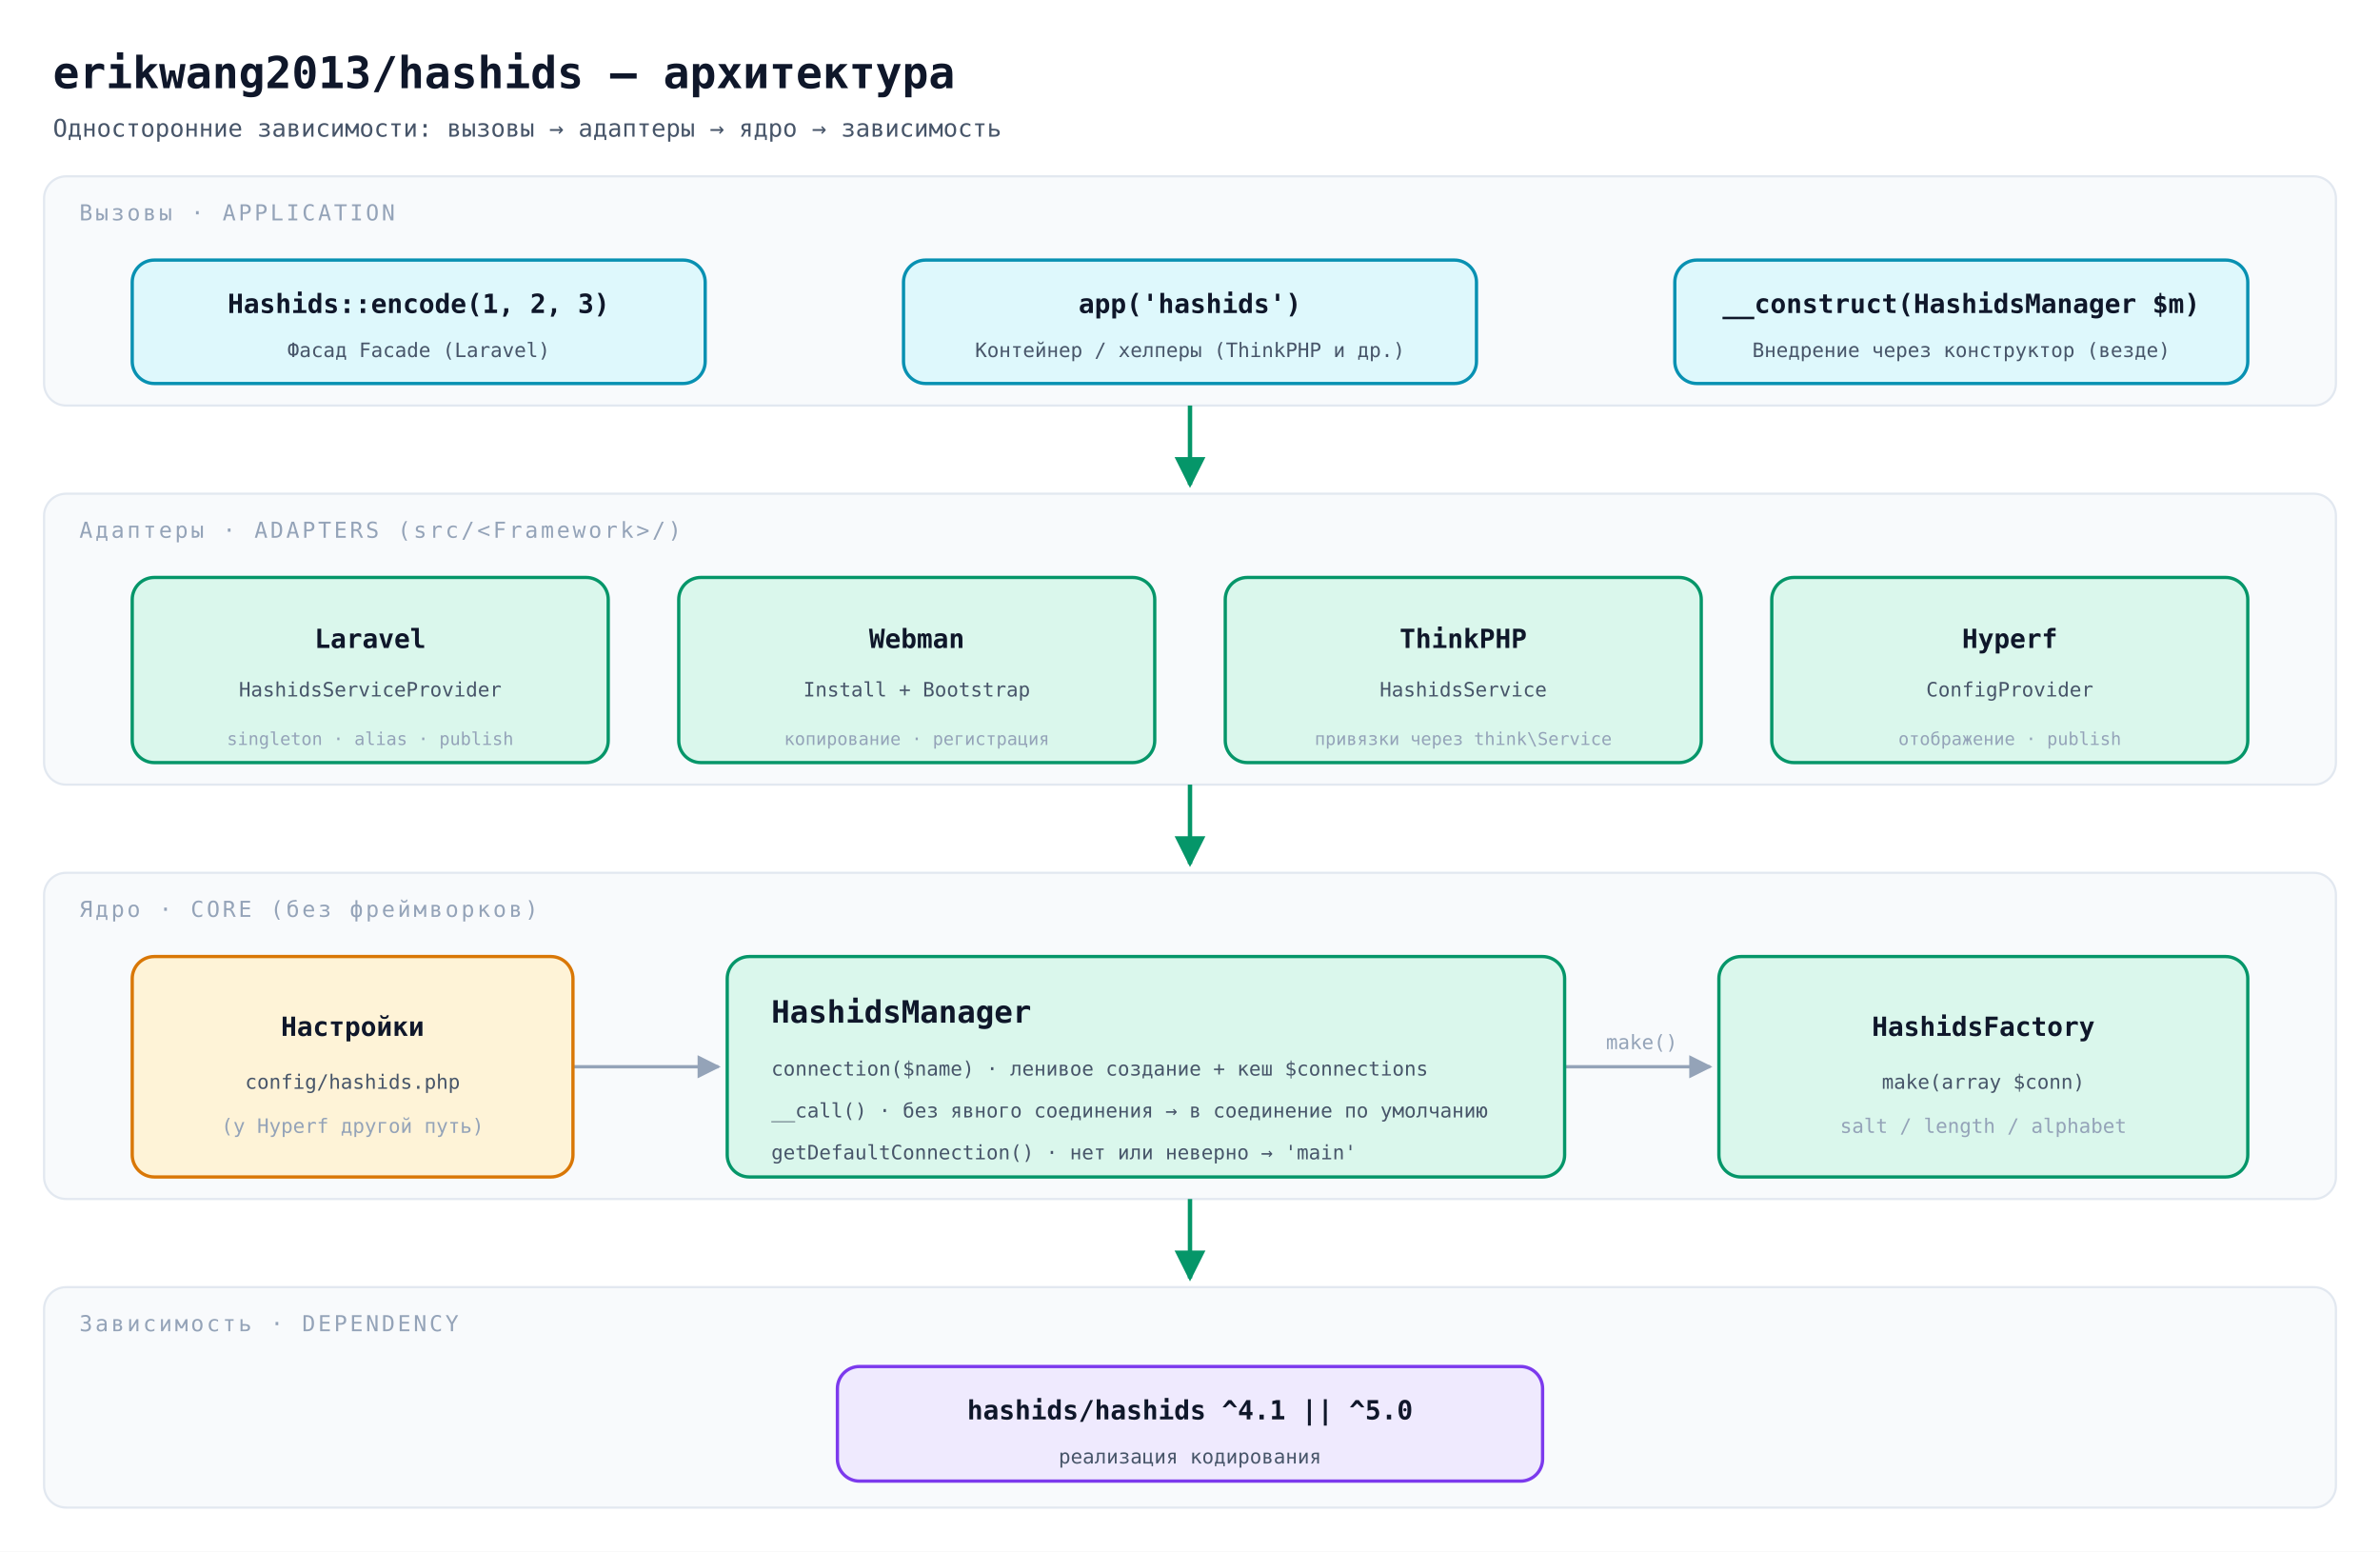
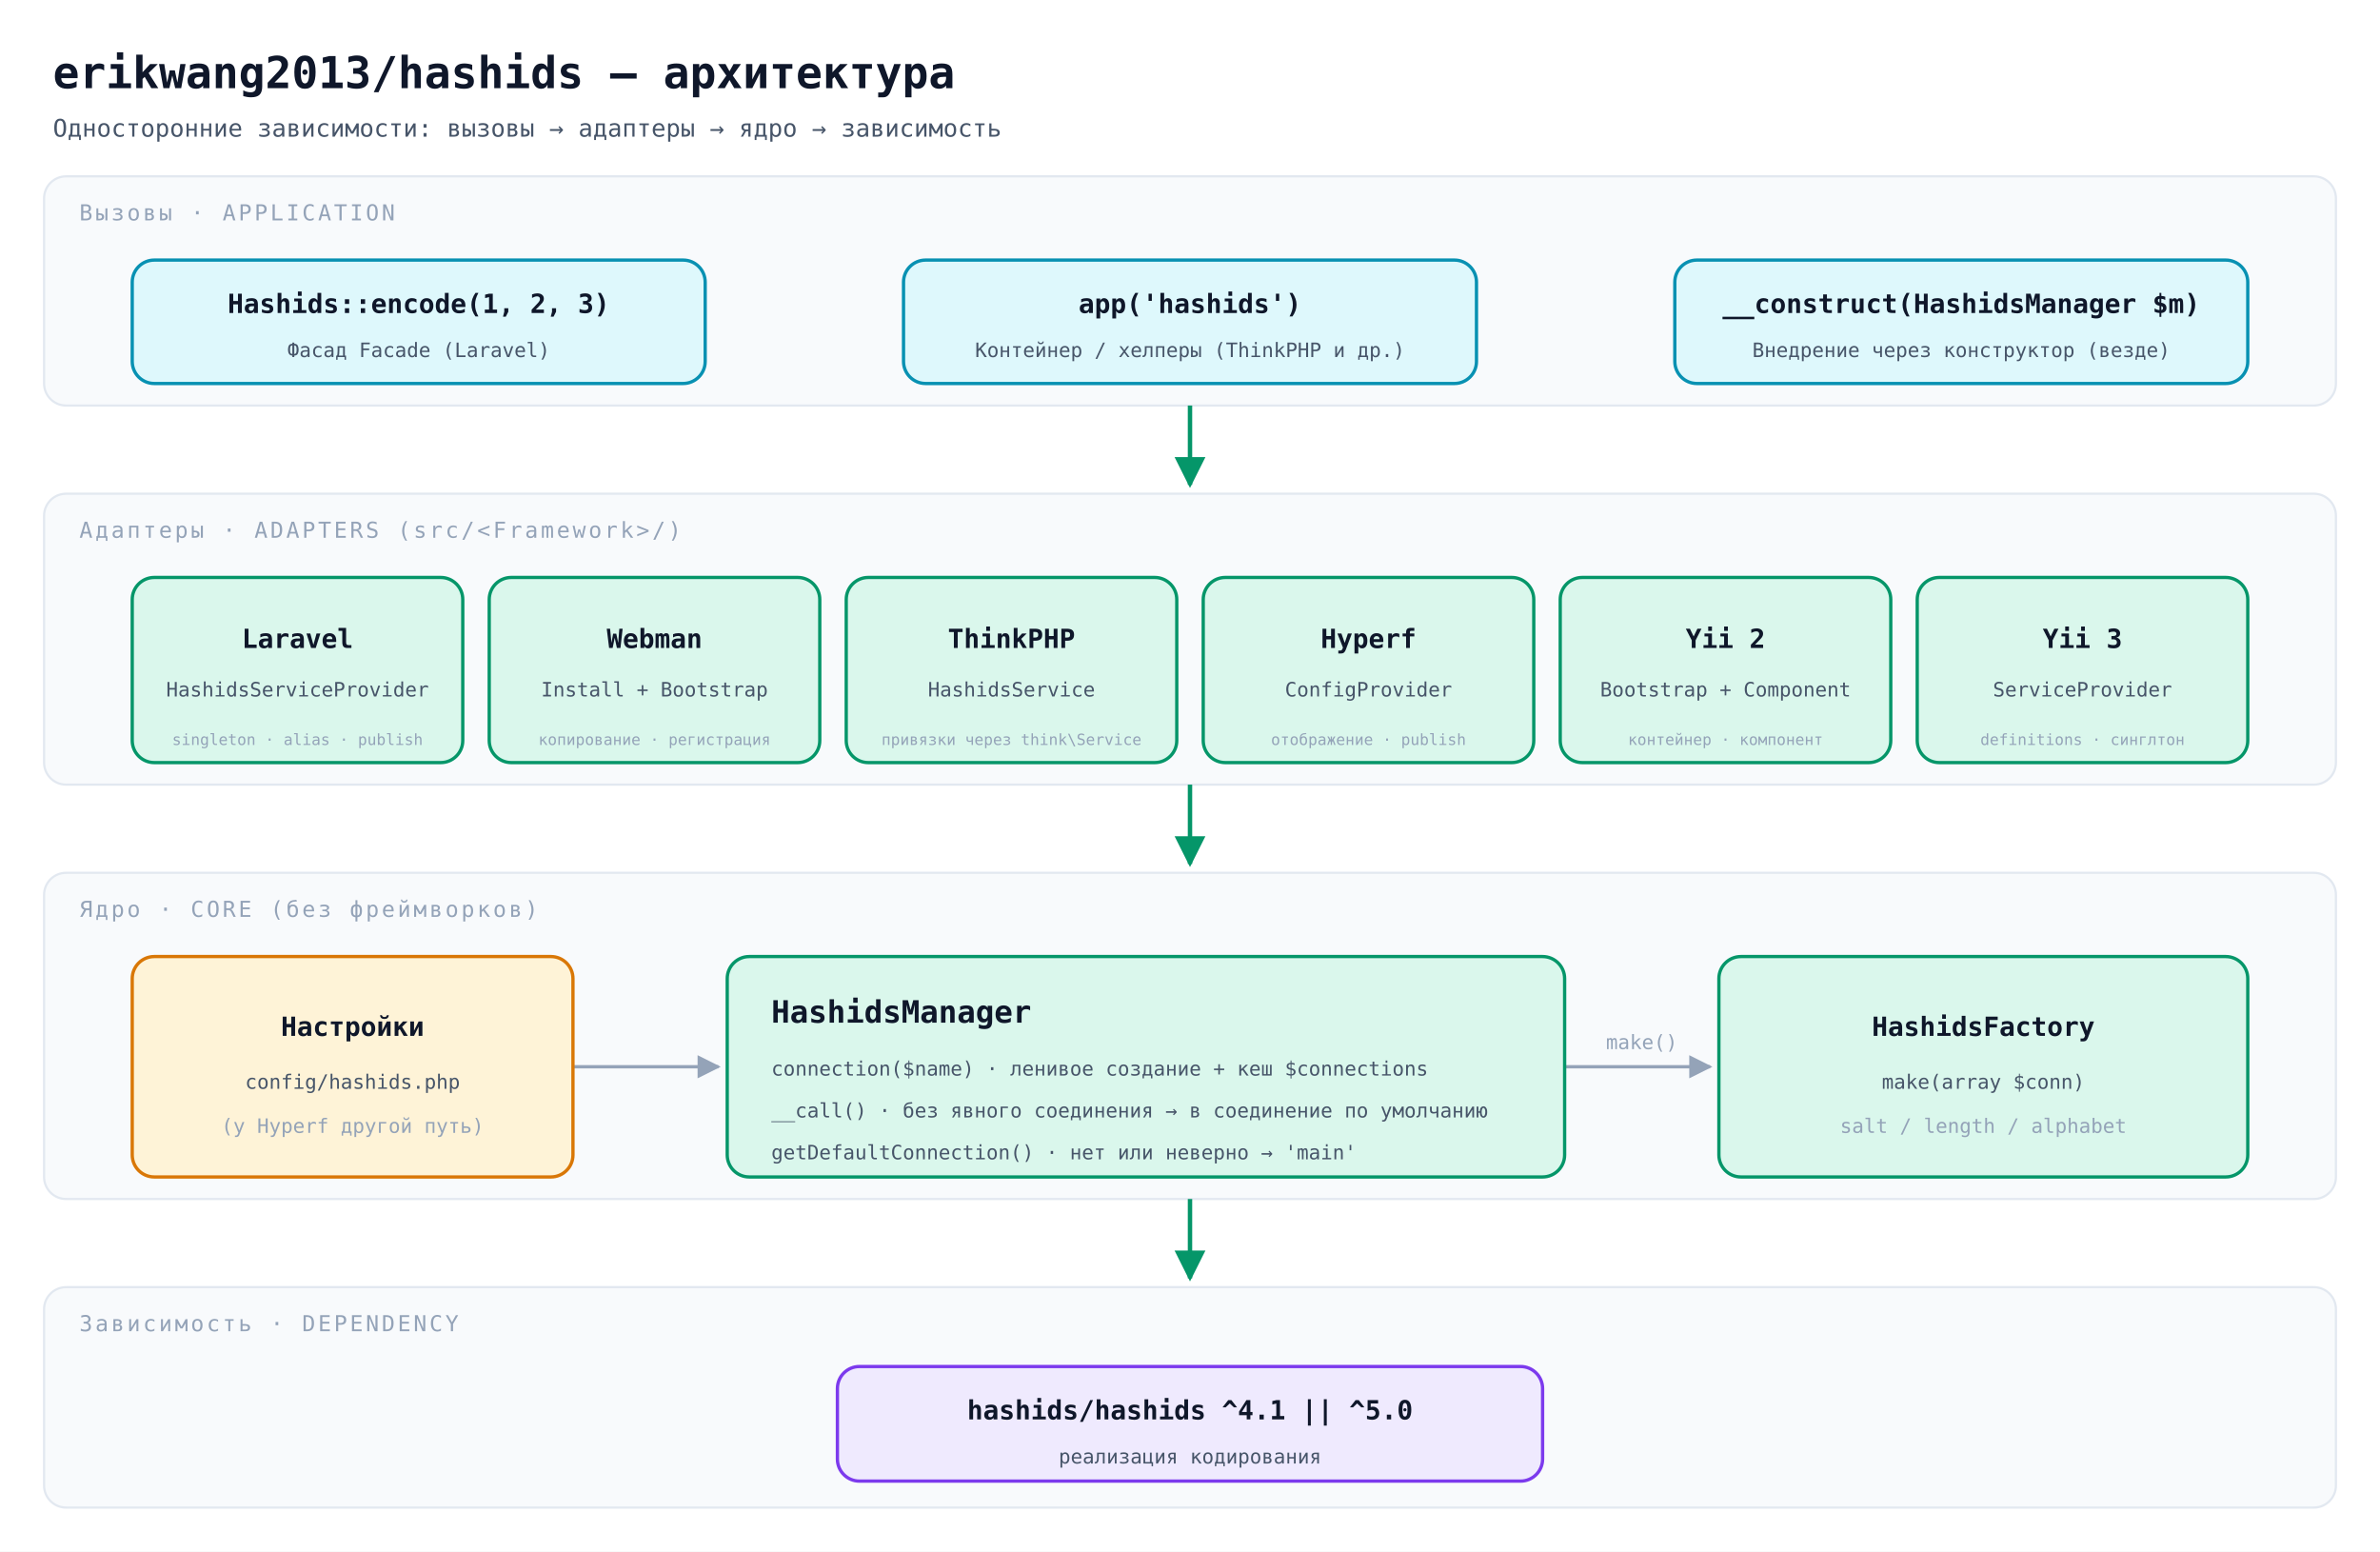
<svg xmlns="http://www.w3.org/2000/svg" viewBox="0 0 1080 704" role="img" aria-labelledby="archTitle archDesc">
  <defs>
    <style>
      text { font-family: ui-monospace, SFMono-Regular, Menlo, Consolas, "DejaVu Sans Mono", "PingFang SC", "Microsoft YaHei", monospace; }
      .bg          { fill: #ffffff; }
      .lane        { fill: #f8fafc; stroke: #e2e8f0; stroke-width: 1; }
      .lane-title  { fill: #94a3b8; font-size: 10px; letter-spacing: 1.2px; }
      .c-mask      { fill: #ffffff; }
      .c-frontend  { fill: rgba(34,211,238,.15);  stroke: #0891b2; stroke-width: 1.5; }
      .c-backend   { fill: rgba(52,211,153,.18);  stroke: #059669; stroke-width: 1.5; }
      .c-cloud     { fill: rgba(251,191,36,.18);  stroke: #d97706; stroke-width: 1.5; }
      .c-database  { fill: rgba(167,139,250,.18); stroke: #7c3aed; stroke-width: 1.5; }
      .t-primary   { fill: #0f172a; font-weight: 600; }
      .t-muted     { fill: #475569; }
      .t-dim       { fill: #94a3b8; }
      .a-default   { stroke: #94a3b8; fill: none; }
      .a-emphasis  { stroke: #059669; fill: none; }
      .a-head-default  { fill: #94a3b8; }
      .a-head-emphasis { fill: #059669; }

      @media (prefers-color-scheme: dark) {
        .bg          { fill: #0b1220; }
        .lane        { fill: #0f172a; stroke: #1e293b; }
        .lane-title  { fill: #64748b; }
        .c-mask      { fill: #0f172a; }
        .c-frontend  { fill: rgba(8,51,68,.40);   stroke: #22d3ee; }
        .c-backend   { fill: rgba(6,78,59,.40);   stroke: #34d399; }
        .c-cloud     { fill: rgba(120,53,15,.35); stroke: #fbbf24; }
        .c-database  { fill: rgba(76,29,149,.40); stroke: #a78bfa; }
        .t-primary   { fill: #f8fafc; }
        .t-muted     { fill: #94a3b8; }
        .t-dim       { fill: #64748b; }
        .a-default   { stroke: #64748b; }
        .a-emphasis  { stroke: #34d399; }
        .a-head-default  { fill: #64748b; }
        .a-head-emphasis { fill: #34d399; }
      }
    </style>
    <marker id="ah" viewBox="0 0 10 10" refX="9" refY="5" markerWidth="7" markerHeight="7" orient="auto">
      <path d="M0 0 L10 5 L0 10 z" class="a-head-default" />
    </marker>
    <marker id="ah-e" viewBox="0 0 10 10" refX="9" refY="5" markerWidth="7" markerHeight="7" orient="auto">
      <path d="M0 0 L10 5 L0 10 z" class="a-head-emphasis" />
    </marker>
  </defs>
  <rect class="bg" x="0" y="0" width="1080" height="704" />
  <text x="24" y="40" class="t-primary" font-size="20">erikwang2013/hashids — архитектура</text>
  <text x="24" y="62" class="t-muted" font-size="11">Односторонние зависимости: вызовы → адаптеры → ядро → зависимость</text>
  <rect class="lane" x="20" y="80" width="1040" height="104" rx="10" />
  <rect class="lane" x="20" y="224" width="1040" height="132" rx="10" />
  <rect class="lane" x="20" y="396" width="1040" height="148" rx="10" />
  <rect class="lane" x="20" y="584" width="1040" height="100" rx="10" />
  <text class="lane-title" x="36" y="100">Вызовы · APPLICATION</text>
  <text class="lane-title" x="36" y="244">Адаптеры · ADAPTERS (src/&lt;Framework&gt;/)</text>
  <text class="lane-title" x="36" y="416">Ядро · CORE (без фреймворков)</text>
  <text class="lane-title" x="36" y="604">Зависимость · DEPENDENCY</text>
  <line class="a-emphasis" x1="540" y1="184" x2="540" y2="220" stroke-width="2" marker-end="url(#ah-e)" />
  <line class="a-emphasis" x1="540" y1="356" x2="540" y2="392" stroke-width="2" marker-end="url(#ah-e)" />
  <line class="a-emphasis" x1="540" y1="544" x2="540" y2="580" stroke-width="2" marker-end="url(#ah-e)" />
  <line class="a-default" x1="260" y1="484" x2="326" y2="484" stroke-width="1.5" marker-end="url(#ah)" />
  <line class="a-default" x1="710" y1="484" x2="776" y2="484" stroke-width="1.5" marker-end="url(#ah)" />
  <text class="t-dim" x="745" y="476" font-size="9" text-anchor="middle">make()</text>
  <rect class="c-mask" x="60" y="118" width="260" height="56" rx="10" />
  <rect class="c-frontend" x="60" y="118" width="260" height="56" rx="10" />
  <text class="t-primary" x="190" y="142" font-size="12" text-anchor="middle">Hashids::encode(1, 2, 3)</text>
  <text class="t-muted" x="190" y="162" font-size="9" text-anchor="middle">Фасад Facade (Laravel)</text>
  <rect class="c-mask" x="410" y="118" width="260" height="56" rx="10" />
  <rect class="c-frontend" x="410" y="118" width="260" height="56" rx="10" />
  <text class="t-primary" x="540" y="142" font-size="12" text-anchor="middle">app('hashids')</text>
  <text class="t-muted" x="540" y="162" font-size="9" text-anchor="middle">Контейнер / хелперы (ThinkPHP и др.)</text>
  <rect class="c-mask" x="760" y="118" width="260" height="56" rx="10" />
  <rect class="c-frontend" x="760" y="118" width="260" height="56" rx="10" />
  <text class="t-primary" x="890" y="142" font-size="12" text-anchor="middle">__construct(HashidsManager $m)</text>
  <text class="t-muted" x="890" y="162" font-size="9" text-anchor="middle">Внедрение через конструктор (везде)</text>
-   <rect class="c-mask" x="60" y="262" width="216" height="84" rx="10" />
-   <rect class="c-backend" x="60" y="262" width="216" height="84" rx="10" />
-   <text class="t-primary" x="168" y="294" font-size="12" text-anchor="middle">Laravel</text>
-   <text class="t-muted" x="168" y="316" font-size="9" text-anchor="middle">HashidsServiceProvider</text>
-   <text class="t-dim" x="168" y="338" font-size="8" text-anchor="middle">singleton · alias · publish</text>
-   <rect class="c-mask" x="308" y="262" width="216" height="84" rx="10" />
-   <rect class="c-backend" x="308" y="262" width="216" height="84" rx="10" />
-   <text class="t-primary" x="416" y="294" font-size="12" text-anchor="middle">Webman</text>
-   <text class="t-muted" x="416" y="316" font-size="9" text-anchor="middle">Install + Bootstrap</text>
-   <text class="t-dim" x="416" y="338" font-size="8" text-anchor="middle">копирование · регистрация</text>
-   <rect class="c-mask" x="556" y="262" width="216" height="84" rx="10" />
-   <rect class="c-backend" x="556" y="262" width="216" height="84" rx="10" />
-   <text class="t-primary" x="664" y="294" font-size="12" text-anchor="middle">ThinkPHP</text>
-   <text class="t-muted" x="664" y="316" font-size="9" text-anchor="middle">HashidsService</text>
-   <text class="t-dim" x="664" y="338" font-size="8" text-anchor="middle">привязки через think\Service</text>
-   <rect class="c-mask" x="804" y="262" width="216" height="84" rx="10" />
-   <rect class="c-backend" x="804" y="262" width="216" height="84" rx="10" />
-   <text class="t-primary" x="912" y="294" font-size="12" text-anchor="middle">Hyperf</text>
-   <text class="t-muted" x="912" y="316" font-size="9" text-anchor="middle">ConfigProvider</text>
-   <text class="t-dim" x="912" y="338" font-size="8" text-anchor="middle">отображение · publish</text>
+   <rect class="c-mask" x="60  " y="262" width="150" height="84" rx="10" />
+   <rect class="c-backend" x="60  " y="262" width="150" height="84" rx="10" />
+   <text class="t-primary" x="135" y="294" font-size="12" text-anchor="middle">Laravel</text>
+   <text class="t-muted" x="135" y="316" font-size="9" text-anchor="middle">HashidsServiceProvider</text>
+   <text class="t-dim" x="135" y="338" font-size="7" text-anchor="middle">singleton · alias · publish</text>
+   <rect class="c-mask" x="222 " y="262" width="150" height="84" rx="10" />
+   <rect class="c-backend" x="222 " y="262" width="150" height="84" rx="10" />
+   <text class="t-primary" x="297" y="294" font-size="12" text-anchor="middle">Webman</text>
+   <text class="t-muted" x="297" y="316" font-size="9" text-anchor="middle">Install + Bootstrap</text>
+   <text class="t-dim" x="297" y="338" font-size="7" text-anchor="middle">копирование · регистрация</text>
+   <rect class="c-mask" x="384 " y="262" width="150" height="84" rx="10" />
+   <rect class="c-backend" x="384 " y="262" width="150" height="84" rx="10" />
+   <text class="t-primary" x="459" y="294" font-size="12" text-anchor="middle">ThinkPHP</text>
+   <text class="t-muted" x="459" y="316" font-size="9" text-anchor="middle">HashidsService</text>
+   <text class="t-dim" x="459" y="338" font-size="7" text-anchor="middle">привязки через think\Service</text>
+   <rect class="c-mask" x="546 " y="262" width="150" height="84" rx="10" />
+   <rect class="c-backend" x="546 " y="262" width="150" height="84" rx="10" />
+   <text class="t-primary" x="621" y="294" font-size="12" text-anchor="middle">Hyperf</text>
+   <text class="t-muted" x="621" y="316" font-size="9" text-anchor="middle">ConfigProvider</text>
+   <text class="t-dim" x="621" y="338" font-size="7" text-anchor="middle">отображение · publish</text>
+   <rect class="c-mask" x="708 " y="262" width="150" height="84" rx="10" />
+   <rect class="c-backend" x="708 " y="262" width="150" height="84" rx="10" />
+   <text class="t-primary" x="783" y="294" font-size="12" text-anchor="middle">Yii 2</text>
+   <text class="t-muted" x="783" y="316" font-size="9" text-anchor="middle">Bootstrap + Component</text>
+   <text class="t-dim" x="783" y="338" font-size="7" text-anchor="middle">контейнер · компонент</text>
+   <rect class="c-mask" x="870 " y="262" width="150" height="84" rx="10" />
+   <rect class="c-backend" x="870 " y="262" width="150" height="84" rx="10" />
+   <text class="t-primary" x="945" y="294" font-size="12" text-anchor="middle">Yii 3</text>
+   <text class="t-muted" x="945" y="316" font-size="9" text-anchor="middle">ServiceProvider</text>
+   <text class="t-dim" x="945" y="338" font-size="7" text-anchor="middle">definitions · синглтон</text>
  <rect class="c-mask" x="60" y="434" width="200" height="100" rx="10" />
  <rect class="c-cloud" x="60" y="434" width="200" height="100" rx="10" />
  <text class="t-primary" x="160" y="470" font-size="12" text-anchor="middle">Настройки</text>
  <text class="t-muted" x="160" y="494" font-size="9" text-anchor="middle">config/hashids.php</text>
  <text class="t-dim" x="160" y="514" font-size="9" text-anchor="middle">(у Hyperf другой путь)</text>
  <rect class="c-mask" x="330" y="434" width="380" height="100" rx="10" />
  <rect class="c-backend" x="330" y="434" width="380" height="100" rx="10" />
  <text class="t-primary" x="350" y="464" font-size="14">HashidsManager</text>
  <text class="t-muted" x="350" y="488" font-size="9">connection($name) · ленивое создание + кеш $connections</text>
  <text class="t-muted" x="350" y="507" font-size="9">__call() · без явного соединения → в соединение по умолчанию</text>
  <text class="t-muted" x="350" y="526" font-size="9">getDefaultConnection() · нет или неверно → 'main'</text>
  <rect class="c-mask" x="780" y="434" width="240" height="100" rx="10" />
  <rect class="c-backend" x="780" y="434" width="240" height="100" rx="10" />
  <text class="t-primary" x="900" y="470" font-size="12" text-anchor="middle">HashidsFactory</text>
  <text class="t-muted" x="900" y="494" font-size="9" text-anchor="middle">make(array $conn)</text>
  <text class="t-dim" x="900" y="514" font-size="9" text-anchor="middle">salt / length / alphabet</text>
  <rect class="c-mask" x="380" y="620" width="320" height="52" rx="10" />
  <rect class="c-database" x="380" y="620" width="320" height="52" rx="10" />
  <text class="t-primary" x="540" y="644" font-size="12" text-anchor="middle">hashids/hashids ^4.1 || ^5.0</text>
  <text class="t-muted" x="540" y="664" font-size="9" text-anchor="middle">реализация кодирования</text>
</svg>
